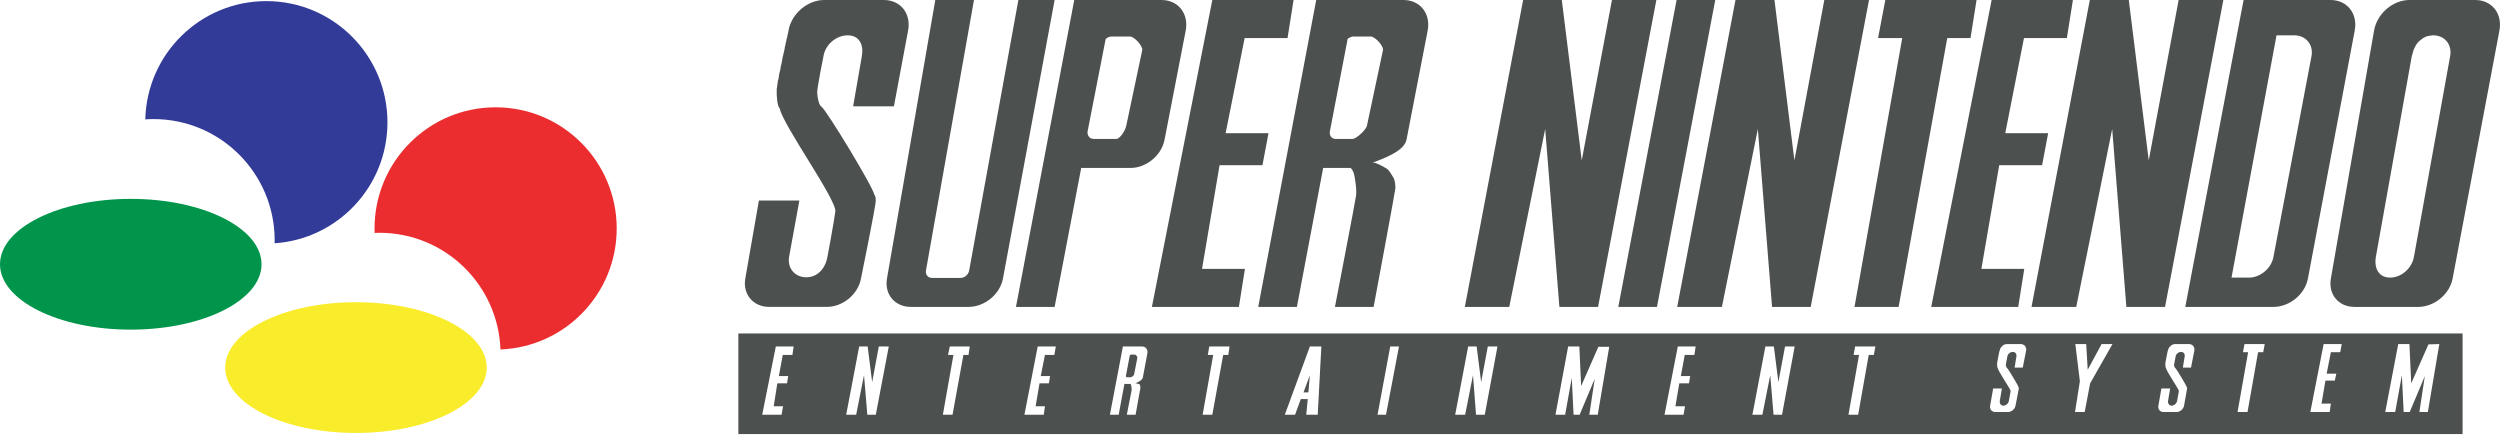
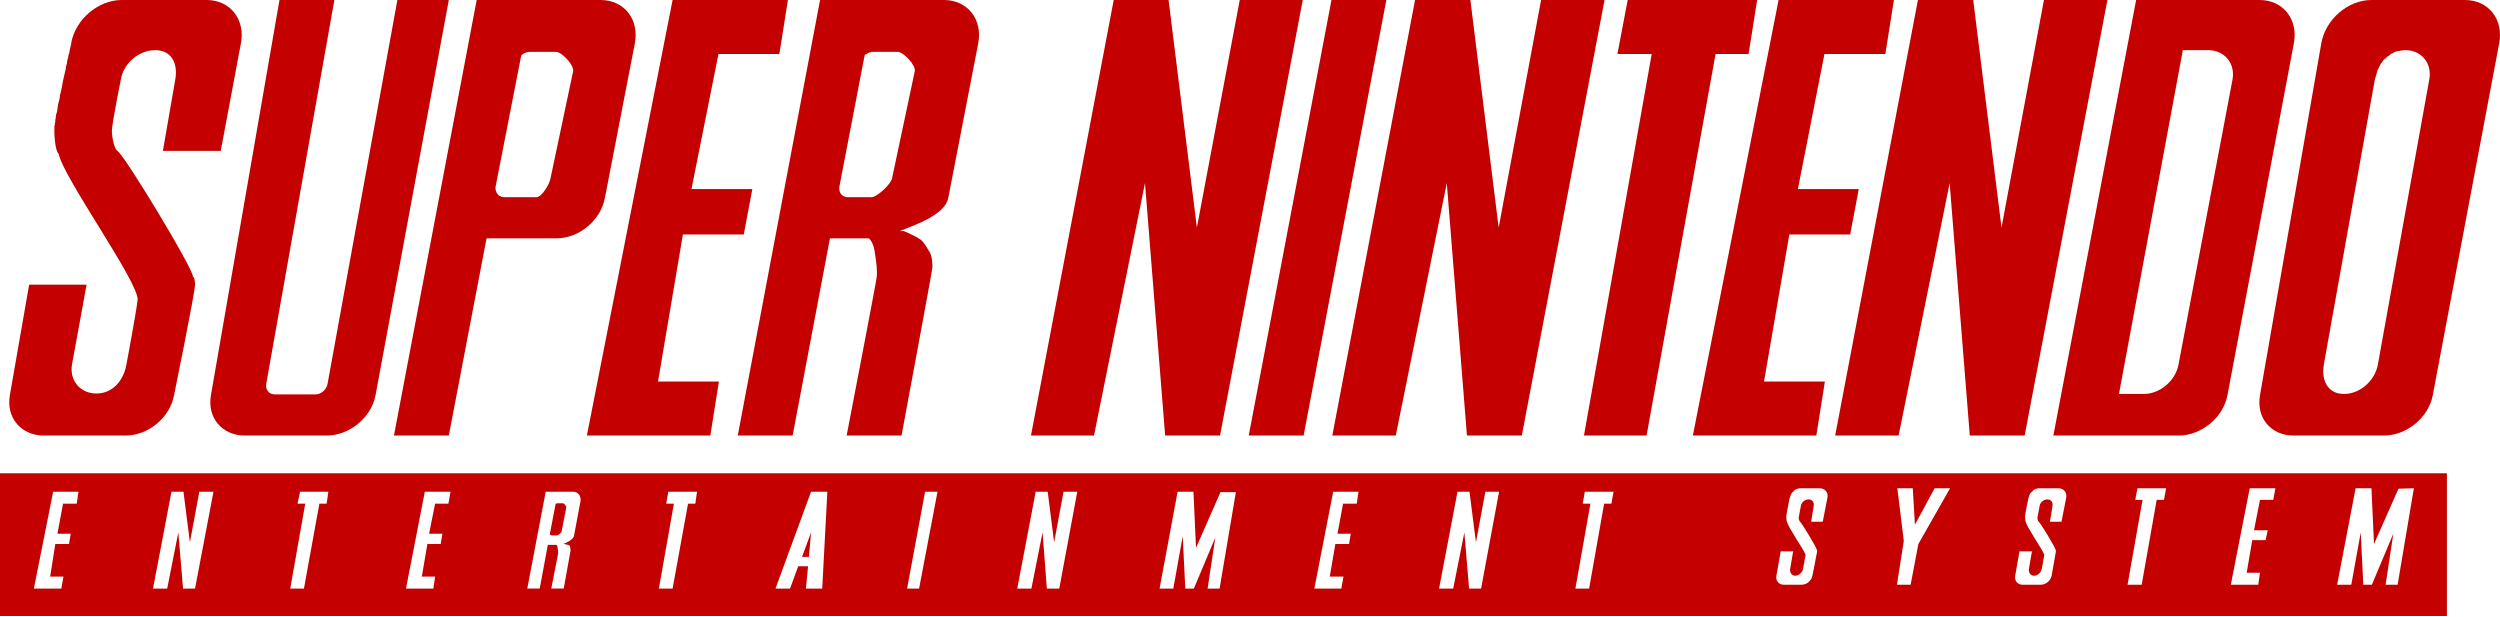
- <svg xmlns="http://www.w3.org/2000/svg" version="1.1" id="Ebene_1" x="0px" y="0px" width="566.929px" height="98.437px" viewBox="0 0 566.929 98.437" enable-background="new 0 0 566.929 98.437" xml:space="preserve">
+ <svg xmlns="http://www.w3.org/2000/svg" version="1.2" baseProfile="tiny" id="Ebene_1" x="0px" y="0px" width="399.49px" height="98.438px" viewBox="74.938 2 399.49 98.438" xml:space="preserve">
  <g>
-     <g>
-       <path id="path2842" fill="#01954B" d="M59.308,59.926c0.002,8.188-13.273,14.827-29.652,14.827    C13.279,74.755,0.001,68.117,0,59.928c0-0.001,0-0.001,0-0.002c-0.001-8.189,13.274-14.828,29.652-14.829    c16.377,0,29.655,6.639,29.656,14.826C59.308,59.925,59.308,59.925,59.308,59.926z" />
-       <path id="path3624" fill="#F9EC2B" d="M110.379,83.357c0.002,8.188-13.273,14.828-29.651,14.828    c-16.377,0-29.655-6.637-29.657-14.825c0-0.002,0-0.002,0-0.003c-0.002-8.188,13.273-14.828,29.651-14.829    c16.379,0,29.655,6.637,29.657,14.826C110.379,83.356,110.379,83.356,110.379,83.357z" />
-       <path id="path3644" fill="#323B98" d="M60.398,0.252c-14.947,0-27.095,11.946-27.449,26.822c0.621-0.043,1.239-0.069,1.871-0.069    c15.169,0,27.466,12.309,27.466,27.492c0,0.227-0.011,0.446-0.017,0.671c14.3-0.96,25.595-12.867,25.595-27.424    C87.864,12.561,75.567,0.252,60.398,0.252L60.398,0.252z" />
-       <path id="path3897" fill="#EB2D2F" d="M112.393,24.334c-15.165,0-27.458,12.301-27.458,27.474c0,0.338,0.005,0.68,0.017,1.013    c0.367-0.014,0.728-0.032,1.098-0.032c14.824,0,26.905,11.759,27.441,26.46c14.659-0.572,26.359-12.631,26.359-27.44    C139.851,36.635,127.558,24.334,112.393,24.334L112.393,24.334z" />
-     </g>
-     <path id="polyline2177" fill="#4C504E" d="M186.893,0c-3.758,0-7.412,3.09-8.083,6.918v0.069v0.068v0.069l-0.068,0.068V7.33v0.068   l-0.069,0.137v0.138l-0.069,0.137v0.206l-0.068,0.137v0.206l-0.069,0.205l-0.069,0.206L178.33,9.18l-0.137,0.479l-0.067,0.479   l-0.138,0.479l-0.069,0.547l-0.138,0.548l-0.136,0.616l-0.138,0.548l-0.205,1.165l-0.138,0.617l-0.137,0.547l-0.067,0.548   l-0.138,0.547l-0.136,0.548l-0.069,0.548l-0.069,0.479l-0.138,0.411l-0.069,0.479v0.206l-0.067,0.137v0.206v0.137l-0.068,0.206   v0.137v0.137l-0.069,0.137v0.069v0.068c-0.07,1.675,0.163,3.96,0.685,4.385c0.665,3.688,12.958,20.758,12.604,23.358   c-0.332,2.606-1.781,10.276-1.781,10.276c-0.446,2.585-2.21,4.657-4.794,4.657c-2.586,0-4.351-2.065-3.905-4.657l2.329-12.741   h-9.179l-3.083,17.674c-0.628,3.588,1.801,6.438,5.411,6.438h13.085c3.624,0,7.076-2.85,7.739-6.438c0,0,3.372-16.508,3.356-17.674   c-0.013-1.174-0.341-1.302-0.341-1.302c0-1.342-10.939-19.4-12.056-20.072c-0.481-0.281-0.877-2.069-0.892-3.15   c-0.021-1.074,1.439-8.289,1.439-8.289c0.444-2.585,2.894-4.658,5.48-4.658c2.585,0,3.664,2.073,3.219,4.658l-1.986,11.439h9.247   l3.22-17.194C206.663,3.09,204.213,0,200.455,0H186.893z M212.1,0l-10.959,63.16c-0.628,3.588,1.802,6.438,5.412,6.438h13.084   c3.624,0,7.138-2.85,7.809-6.438L239.158,0h-8.219l-11.167,61.377c-0.163,0.892-1.028,1.645-1.917,1.645h-6.509   c-0.911,0-1.519-0.747-1.371-1.645L220.869,0H212.1z M243.611,0L230.39,69.597h8.768l6.029-31.51h11.166   c3.632,0,7.074-2.871,7.739-6.438l4.795-24.73C269.611,3.083,267.167,0,263.41,0h-11.03H243.611z M274.917,0l-13.699,69.597h19.727   l1.37-8.631h-9.727l3.974-23.496h9.726l1.37-7.261h-9.725l4.315-21.578h9.728L293.344,0H274.917z M298.481,0L285.33,69.597h8.768   l5.96-31.51h6.235c0.818,0.763,0.915,2.171,1.024,2.877c0.164,1.025,0.334,2.333,0.208,3.357   c-0.114,1.017-4.797,25.276-4.797,25.276h8.769c0,0,4.933-26.428,4.933-26.852c0.014-0.431,0-1.785-0.478-2.534   c-0.322-0.48-0.873-1.583-1.509-1.986c-1.223-0.785-2.603-1.303-2.603-1.303h-0.62c2.512-0.989,7.24-2.618,7.744-5.274l4.794-24.73   C324.486,3.083,322.037,0,318.279,0H298.481z M345.405,0l-13.222,69.597h10.071l8.15-40.346l3.221,40.346h8.769L375.614,0h-10.069   l-6.851,36.375L354.173,0H345.405z M380.203,0l-13.22,69.597h8.769L388.97,0H380.203z M393.559,0L380.34,69.597h10.139   l8.151-40.346l3.22,40.346h8.769L423.84,0h-10.139l-6.781,36.375L402.398,0H393.559z M427.538,0l-1.646,8.632h5.481l-10.824,60.965   h10.003l11.028-60.965h5.274L448.225,0H427.538z M451.649,0l-13.698,69.597h19.726l1.371-8.631h-9.726l4.042-23.496h9.725   l1.371-7.261h-9.726l4.245-21.578h9.728L470.077,0H451.649z M473.913,0l-13.22,69.597h10.137l8.153-40.346l3.219,40.346h8.768   L504.193,0h-10.139l-6.782,36.375L482.749,0H473.913z M508.782,0l-13.223,69.597h20.003c3.633,0,7.137-2.85,7.81-6.438   l10.616-56.241C534.709,3.083,532.268,0,528.51,0H508.782z M546.388,0c-3.76,0-7.344,3.09-8.015,6.918l-9.798,56.241   c-0.635,3.588,1.74,6.438,5.347,6.438h14.452c3.624,0,7.138-2.85,7.812-6.438l10.615-56.241C567.529,3.09,565.072,0,561.322,0   H546.388z M516.248,8.015h4.042c2.585,0,4.349,2.073,3.903,4.658l-8.631,45.554c-0.451,2.585-2.962,4.727-5.548,4.727h-3.973   L516.248,8.015z M551.525,8.015h0.275c2.585,0,4.281,2.073,3.834,4.658l-8.217,45.554c-0.448,2.577-2.829,4.727-5.412,4.727   c-2.587,0-3.666-2.142-3.223-4.727l8.153-45.554l0.067-0.206l0.07-0.206l0.067-0.274l0.068-0.206l0.07-0.274l0.067-0.206   l0.07-0.206l0.134-0.205l0.069-0.206l0.138-0.206l0.068-0.205l0.138-0.206l0.138-0.137l0.135-0.205l0.138-0.206l0.205-0.137   l0.138-0.138l0.137-0.137l0.205-0.137l0.206-0.137l0.138-0.137l0.204-0.138l0.206-0.068l0.207-0.137l0.137-0.069l0.273-0.069   l0.205-0.068h0.204l0.206-0.069h0.275L551.525,8.015z M252.036,8.289h4.248c0.933,0,2.911,2.136,2.741,3.083l-3.632,17.194   c-0.169,0.89-1.37,2.945-2.258,2.945h-5.14h-0.068h-0.068l-0.069-0.068h-0.067h-0.069h-0.069h-0.069v-0.069h-0.069h-0.068   l-0.07-0.068h-0.068l-0.068-0.069l-0.068-0.068h-0.068V31.1l-0.069-0.068l-0.069-0.069v-0.069l-0.068-0.068l-0.07-0.069v-0.068   V30.62l-0.068-0.068v-0.069v-0.068l-0.07-0.069v-0.068c0-0.114-0.012-0.285,0-0.412l4.111-21.03   C251.111,8.527,251.571,8.289,252.036,8.289z M306.631,8.289h0.07h0.068h0.069h0.068h3.974c0.933,0,2.923,2.136,2.738,3.083   l-3.632,17.125c-0.159,0.897-2.389,3.014-3.286,3.014h-3.768c-0.777,0-1.314-0.511-1.369-1.231c0-0.114-0.016-0.278,0-0.412   l4.042-21.03l0.067-0.069l0.07-0.068l0.134-0.069h0.068l0.069-0.069l0.068-0.068h0.069l0.068-0.069h0.07l0.136-0.068h0.067h0.068   h0.067V8.289z M167.438,75.626v22.811h391.005V75.626H167.438z M454.872,78.023h0.066h0.067h0.07h0.067h0.068h3.017   c0.811,0,1.395,0.651,1.232,1.507l-0.755,3.838h-1.848l0.409-2.535c0.094-0.573-0.244-1.029-0.823-1.029   c-0.571,0-1.135,0.454-1.232,1.029l-0.34,1.85c-0.058,0.11,0.114,0.629,0.204,0.686c0.254,0.146,2.671,4.153,2.671,4.451   c0.058,0.149,0.09,0.22,0.067,0.275c-0.069,0.501-0.753,3.903-0.753,3.903c-0.147,0.781-0.907,1.438-1.712,1.438h-2.877   c-0.799,0-1.313-0.657-1.165-1.438l0.686-3.903h1.988l-0.479,2.809c-0.092,0.571,0.239,1.095,0.818,1.095   c0.554,0,1.144-0.52,1.237-1.095l0.409-2.261c-0.367-0.945-2.791-4.388-2.946-5.207c-0.106-0.092-0.152-0.587-0.136-0.959   c0.021-0.407,0.547-2.946,0.547-2.946h0.07v-0.068v-0.067v-0.068l0.067-0.138v-0.067l0.066-0.07v-0.068l0.069-0.067v-0.068   l0.068-0.067l0.07-0.07v-0.067h0.067l0.07-0.068l0.067-0.07l0.068-0.067v-0.07h0.069l0.066-0.067l0.067-0.068h0.07l0.068-0.067   h0.069l0.068-0.068h0.067h0.138L454.872,78.023z M470.625,78.023h2.467l0.342,5.824l3.15-5.824h2.468l-5.07,8.906l-1.233,6.507   h-2.191l1.097-6.988L470.625,78.023z M493.026,78.023h0.067h0.07h0.067h0.07h0.067h3.013c0.812,0,1.381,0.651,1.233,1.507   l-0.754,3.838h-1.85l0.413-2.535c0.091-0.573-0.243-1.029-0.822-1.029c-0.574,0-1.144,0.454-1.233,1.029l-0.343,1.85   c-0.072,0.11,0.092,0.629,0.205,0.686c0.242,0.146,2.671,4.153,2.671,4.451c0.072,0.149,0.07,0.22,0.07,0.275   c-0.094,0.501-0.686,3.903-0.686,3.903c-0.147,0.781-0.915,1.438-1.714,1.438h-2.944c-0.798,0-1.314-0.657-1.167-1.438l0.686-3.903   h1.987l-0.479,2.809c-0.092,0.571,0.264,1.095,0.823,1.095c0.571,0,1.119-0.52,1.232-1.095l0.41-2.261   c-0.374-0.945-2.787-4.388-2.945-5.207c-0.105-0.092-0.149-0.587-0.136-0.959c0.021-0.407,0.548-2.946,0.548-2.946l0.067-0.068   v-0.067v-0.068l0.068-0.138v-0.067l0.069-0.07v-0.068l0.068-0.067v-0.068l0.069-0.067l0.068-0.07v-0.067h0.07l0.065-0.068   l0.068-0.07l0.069-0.067l0.068-0.07l0.067-0.067l0.07-0.068h0.068l0.069-0.067h0.068l0.067-0.068h0.068h0.136L493.026,78.023z    M508.986,78.023h4.591l-0.344,1.851h-1.165l-2.396,13.563h-2.26l2.396-13.563h-1.163L508.986,78.023z M526.934,78.023h4.109   l-0.344,1.851h-2.124l-0.956,4.864h2.191l-0.344,1.574h-2.124l-0.889,5.206h2.121l-0.271,1.918h-4.385L526.934,78.023z    M543.853,78.023h2.535l0.409,8.906l3.906-8.836l2.465-0.07l-2.601,15.413h-1.918l1.232-8.15l-3.426,8.15h-1.371l-0.409-8.358   l-1.508,8.358h-2.262L543.853,78.023z M175.932,78.573h4.042l-0.275,1.916h-2.191l-0.89,4.797h2.124l-0.275,1.644h-2.192   l-0.821,5.207h2.123l-0.343,1.917h-4.384L175.932,78.573z M194.838,78.573h1.918l1.027,8.083l1.506-8.083h2.262l-2.947,15.48   h-1.917l-0.754-8.976l-1.78,8.976h-2.262L194.838,78.573z M215.389,78.573h4.521l-0.273,1.916h-1.165l-2.466,13.564h-2.19   l2.396-13.564h-1.233L215.389,78.573z M235.323,78.573h4.11l-0.343,1.916h-2.124l-0.959,4.797h2.124l-0.274,1.644h-2.123   l-0.89,5.207h2.123l-0.273,1.917h-4.384L235.323,78.573z M254.641,78.573h4.383c0.813,0,1.327,0.719,1.165,1.574l-1.027,5.48   c-0.114,0.593-1.157,1.078-1.714,1.302h0.138h0.068h0.07v0.068h0.068h0.07h0.066h0.07l0.068,0.067h0.068h0.068h0.07v0.068h0.068   h0.07v0.07h0.068c0.092,0.165,0.136,0.659,0.136,0.753c0,0.092-1.097,6.097-1.097,6.097h-1.986c0,0,1.061-5.394,1.097-5.617   c0.022-0.24-0.026-0.529-0.068-0.753c-0.016-0.166-0.024-0.45-0.206-0.618h-1.371l-1.301,6.988h-1.987L254.641,78.573z    M274.231,78.573h4.589l-0.273,1.916h-1.163l-2.467,13.564h-2.192l2.397-13.564h-1.232L274.231,78.573z M297.042,78.573h2.604   l-0.822,15.48h-2.604l0.342-3.563h-1.574l-1.303,3.563h-2.327L297.042,78.573z M315.266,78.573h1.986l-2.947,15.48h-1.918   L315.266,78.573z M332.937,78.573h1.92l1.026,8.083l1.509-8.083h2.191l-2.877,15.48h-1.986l-0.685-8.976l-1.784,8.976h-2.258   L332.937,78.573z M355.612,78.573h2.535l0.409,8.974l3.908-8.905h2.463l-2.602,15.412h-1.917l1.232-8.152l-3.427,8.152h-1.37   l-0.409-8.356l-1.507,8.356h-2.193L355.612,78.573z M380.478,78.573h4.042l-0.276,1.916h-2.191l-0.889,4.797h2.123l-0.275,1.644   h-2.191l-0.89,5.207h2.19l-0.342,1.917h-4.315L380.478,78.573z M400.342,78.573h1.918l1.028,8.083l1.507-8.083h2.191l-2.875,15.48   h-1.918l-0.755-8.976l-1.782,8.976h-2.26L400.342,78.573z M420.688,78.573h4.589l-0.342,1.916h-1.163l-2.399,13.564h-2.193   l2.399-13.564h-1.232L420.688,78.573z M256.491,80.42c-0.108,0-0.198,0.064-0.276,0.138l-0.89,4.657c0,0.038,0,0.032,0,0.07   c0,0.149,0.104,0.273,0.274,0.273h0.821c0.204,0,0.717-0.411,0.755-0.617l0.751-3.836c0.036-0.22-0.342-0.686-0.547-0.686H256.491z    M297.042,85.078l-1.437,3.905h1.095L297.042,85.078z" />
+     <path id="polyline2177" fill="#C40000" d="M94.393,2c-3.758,0-7.412,3.09-8.083,6.918v0.069v0.068v0.068l-0.068,0.068V9.33v0.068   l-0.069,0.137v0.138L86.104,9.81v0.206l-0.068,0.137v0.206l-0.069,0.205l-0.069,0.206l-0.068,0.41l-0.137,0.479l-0.067,0.479   l-0.138,0.479l-0.069,0.547l-0.138,0.548l-0.136,0.616l-0.138,0.548l-0.205,1.165l-0.138,0.617l-0.137,0.547l-0.067,0.548   L84.322,18.3l-0.136,0.549l-0.069,0.548l-0.069,0.479l-0.138,0.411l-0.069,0.479v0.206l-0.067,0.137v0.206v0.137l-0.068,0.206   v0.137v0.138l-0.069,0.137v0.069v0.067c-0.07,1.675,0.163,3.96,0.685,4.385c0.665,3.688,12.958,20.759,12.604,23.358   c-0.332,2.606-1.781,10.276-1.781,10.276c-0.446,2.585-2.21,4.656-4.794,4.656c-2.586,0-4.351-2.064-3.905-4.656l2.329-12.741   h-9.179l-3.083,17.674c-0.628,3.588,1.801,6.438,5.411,6.438h13.085c3.624,0,7.076-2.851,7.739-6.438   c0,0,3.372-16.508,3.356-17.674c-0.013-1.174-0.341-1.302-0.341-1.302c0-1.343-10.939-19.4-12.056-20.072   c-0.481-0.281-0.877-2.069-0.892-3.15c-0.021-1.074,1.439-8.289,1.439-8.289c0.444-2.585,2.894-4.657,5.48-4.657   c2.585,0,3.664,2.072,3.219,4.657l-1.986,11.439h9.247l3.22-17.194C114.163,5.09,111.713,2,107.955,2H94.393z M119.6,2   l-10.959,63.16c-0.628,3.588,1.802,6.438,5.412,6.438h13.084c3.624,0,7.138-2.851,7.809-6.438L146.658,2h-8.219l-11.167,61.377   c-0.163,0.893-1.028,1.646-1.917,1.646h-6.509c-0.911,0-1.519-0.747-1.371-1.646L128.369,2H119.6z M151.111,2L137.89,71.597h8.768   l6.029-31.511h11.166c3.632,0,7.074-2.871,7.739-6.438l4.795-24.73C177.111,5.083,174.667,2,170.91,2h-11.03H151.111z M182.417,2   l-13.699,69.598h19.727l1.37-8.632h-9.727l3.974-23.495h9.727l1.369-7.262h-9.725l4.315-21.578h9.728L200.843,2H182.417z    M205.981,2L192.83,71.597h8.769l5.96-31.511h6.234c0.818,0.764,0.916,2.171,1.025,2.877c0.162,1.025,0.334,2.333,0.207,3.357   c-0.113,1.017-4.797,25.276-4.797,25.276h8.77c0,0,4.932-26.429,4.932-26.853c0.016-0.431,0-1.785-0.477-2.534   c-0.322-0.479-0.873-1.583-1.51-1.985c-1.223-0.785-2.604-1.304-2.604-1.304h-0.619c2.512-0.988,7.24-2.617,7.744-5.273   l4.793-24.73C231.986,5.083,229.537,2,225.779,2H205.981z M252.906,2l-13.223,69.598h10.07l8.15-40.347l3.221,40.347h8.77   L283.115,2h-10.07l-6.85,36.375L261.673,2H252.906z M287.703,2l-13.219,69.598h8.768L296.47,2H287.703z M301.058,2l-13.219,69.598   h10.139l8.152-40.347l3.219,40.347h8.77L331.339,2h-10.139l-6.781,36.375L309.898,2H301.058z M335.039,2l-1.646,8.632h5.48   l-10.824,60.966h10.004l11.027-60.966h5.273L355.724,2H335.039z M359.15,2l-13.699,69.598h19.727l1.371-8.632h-9.727l4.043-23.495   h9.725l1.371-7.262h-9.727l4.244-21.578h9.729L377.578,2H359.15z M381.414,2l-13.221,69.598h10.137l8.154-40.347l3.219,40.347   h8.768L411.693,2h-10.139l-6.783,36.375L390.25,2H381.414z M416.283,2l-13.225,69.598h20.004c3.633,0,7.137-2.851,7.811-6.438   l10.615-56.241C442.208,5.083,439.767,2,436.009,2H416.283z M453.888,2c-3.76,0-7.344,3.09-8.016,6.918l-9.797,56.241   c-0.635,3.588,1.74,6.438,5.346,6.438h14.453c3.623,0,7.137-2.851,7.811-6.438L474.3,8.918C475.029,5.09,472.572,2,468.822,2   H453.888z M423.748,10.015h4.043c2.584,0,4.348,2.072,3.902,4.657l-8.631,45.555c-0.451,2.585-2.963,4.727-5.549,4.727h-3.973   L423.748,10.015z M459.025,10.015h0.275c2.584,0,4.281,2.072,3.834,4.657l-8.217,45.555c-0.449,2.577-2.83,4.727-5.412,4.727   c-2.588,0-3.666-2.142-3.223-4.727l8.152-45.555l0.066-0.206l0.07-0.206l0.066-0.273l0.068-0.206l0.07-0.274l0.066-0.206   l0.07-0.206l0.135-0.204l0.068-0.206l0.139-0.206l0.068-0.205l0.137-0.206l0.139-0.137l0.135-0.205l0.139-0.206l0.205-0.138   l0.137-0.138l0.139-0.137l0.203-0.138l0.207-0.137l0.139-0.137l0.203-0.138l0.207-0.068l0.205-0.137l0.139-0.069l0.271-0.069   l0.205-0.067h0.205l0.205-0.069h0.275L459.025,10.015z M159.536,10.289h4.248c0.933,0,2.911,2.136,2.741,3.083l-3.632,17.194   c-0.169,0.89-1.37,2.944-2.258,2.944h-5.14h-0.068h-0.068l-0.069-0.067h-0.067h-0.069h-0.069h-0.069v-0.069h-0.069h-0.068   l-0.07-0.067h-0.068l-0.068-0.069l-0.068-0.068h-0.068V33.1l-0.069-0.068l-0.069-0.069v-0.068l-0.068-0.068l-0.07-0.069v-0.067   V32.62l-0.068-0.068v-0.068v-0.068l-0.07-0.068v-0.068c0-0.114-0.012-0.285,0-0.412l4.111-21.03   C158.611,10.527,159.071,10.289,159.536,10.289z M214.13,10.289h0.07h0.068h0.068h0.068h3.975c0.934,0,2.922,2.136,2.738,3.083   l-3.633,17.125c-0.158,0.897-2.389,3.014-3.285,3.014h-3.769c-0.777,0-1.313-0.511-1.369-1.23c0-0.114-0.017-0.278,0-0.412   l4.042-21.03l0.066-0.068l0.07-0.068l0.135-0.069h0.067l0.069-0.068l0.068-0.068h0.068l0.068-0.069h0.07l0.135-0.067h0.068h0.067   h0.067v-0.069H214.13z M74.938,77.626v22.812h391.005V77.626H74.938z M362.373,80.023h0.066h0.066h0.07h0.066h0.068h3.016   c0.813,0,1.396,0.65,1.232,1.507l-0.754,3.838h-1.848l0.408-2.535c0.094-0.573-0.244-1.028-0.822-1.028   c-0.572,0-1.137,0.453-1.232,1.028l-0.34,1.851c-0.059,0.109,0.113,0.629,0.203,0.686c0.254,0.146,2.672,4.153,2.672,4.451   c0.057,0.148,0.09,0.22,0.066,0.275c-0.068,0.501-0.754,3.902-0.754,3.902c-0.146,0.781-0.906,1.438-1.711,1.438h-2.877   c-0.799,0-1.313-0.657-1.166-1.438l0.688-3.902h1.986L361,92.904c-0.092,0.571,0.24,1.095,0.818,1.095   c0.555,0,1.145-0.52,1.236-1.095l0.41-2.261c-0.367-0.945-2.791-4.389-2.947-5.207c-0.105-0.093-0.15-0.587-0.135-0.959   c0.021-0.407,0.547-2.946,0.547-2.946H361v-0.068v-0.066v-0.068l0.066-0.138v-0.067l0.066-0.07v-0.067l0.068-0.067V80.85   l0.068-0.067l0.07-0.07v-0.066h0.066l0.07-0.068l0.066-0.07l0.068-0.066v-0.07h0.068l0.066-0.066l0.066-0.068h0.07l0.068-0.067   h0.068l0.068-0.067h0.068h0.137L362.373,80.023z M378.125,80.023h2.467l0.342,5.824l3.15-5.824h2.469l-5.07,8.906l-1.232,6.507   h-2.191l1.098-6.988L378.125,80.023z M400.527,80.023h0.066h0.07h0.066h0.07h0.066h3.014c0.813,0,1.381,0.65,1.232,1.507   l-0.754,3.838h-1.85l0.412-2.535c0.092-0.573-0.242-1.028-0.822-1.028c-0.572,0-1.143,0.453-1.232,1.028l-0.342,1.851   c-0.072,0.109,0.092,0.629,0.203,0.686c0.242,0.146,2.672,4.153,2.672,4.451c0.072,0.148,0.07,0.22,0.07,0.275   c-0.094,0.501-0.686,3.902-0.686,3.902c-0.148,0.781-0.916,1.438-1.715,1.438h-2.943c-0.799,0-1.314-0.657-1.168-1.438l0.686-3.902   h1.988l-0.479,2.809c-0.094,0.571,0.264,1.095,0.822,1.095c0.57,0,1.119-0.52,1.232-1.095l0.41-2.261   c-0.375-0.945-2.787-4.389-2.945-5.207c-0.105-0.093-0.148-0.587-0.137-0.959c0.021-0.407,0.549-2.946,0.549-2.946l0.066-0.068   v-0.066v-0.068l0.068-0.138v-0.067l0.068-0.07v-0.067l0.068-0.067V80.85l0.068-0.067l0.068-0.07v-0.066h0.07l0.064-0.068   l0.068-0.07l0.068-0.066l0.068-0.07l0.068-0.066l0.068-0.068h0.068l0.07-0.067h0.066l0.068-0.067h0.066h0.137L400.527,80.023z    M416.486,80.023h4.592l-0.344,1.851h-1.166l-2.396,13.563h-2.26l2.396-13.563h-1.164L416.486,80.023z M434.433,80.023h4.109   l-0.344,1.851h-2.123l-0.957,4.864h2.191l-0.344,1.574h-2.125l-0.889,5.206h2.121l-0.271,1.918h-4.385L434.433,80.023z    M451.353,80.023h2.535l0.408,8.906l3.906-8.837l2.465-0.069l-2.6,15.413h-1.918l1.23-8.15l-3.426,8.15h-1.371l-0.408-8.358   l-1.508,8.358h-2.262L451.353,80.023z M83.432,80.573h4.042l-0.275,1.916h-2.191l-0.89,4.797h2.124l-0.275,1.645h-2.192   l-0.821,5.207h2.123l-0.343,1.917H80.35L83.432,80.573z M102.338,80.573h1.918l1.027,8.083l1.506-8.083h2.262l-2.947,15.479h-1.917   l-0.754-8.976l-1.78,8.976h-2.262L102.338,80.573z M122.889,80.573h4.521l-0.273,1.916h-1.165l-2.466,13.564h-2.19l2.396-13.564   h-1.233L122.889,80.573z M142.823,80.573h4.11l-0.343,1.916h-2.124l-0.959,4.797h2.124l-0.274,1.645h-2.123l-0.89,5.207h2.123   l-0.273,1.917h-4.384L142.823,80.573z M162.141,80.573h4.383c0.813,0,1.327,0.719,1.165,1.574l-1.027,5.479   c-0.114,0.594-1.157,1.078-1.714,1.303h0.138h0.068h0.07v0.067h0.068h0.07h0.066h0.07l0.068,0.067h0.068h0.068h0.07v0.067h0.068   h0.07v0.07h0.068c0.092,0.165,0.136,0.659,0.136,0.753c0,0.092-1.097,6.097-1.097,6.097h-1.986c0,0,1.061-5.394,1.097-5.616   c0.022-0.24-0.026-0.529-0.068-0.753c-0.016-0.166-0.024-0.45-0.206-0.618h-1.371l-1.301,6.987h-1.987L162.141,80.573z    M181.731,80.573h4.589l-0.273,1.916h-1.163l-2.467,13.564h-2.192l2.397-13.564h-1.232L181.731,80.573z M204.542,80.573h2.604   l-0.822,15.479h-2.604l0.342-3.563h-1.574l-1.303,3.563h-2.327L204.542,80.573z M222.765,80.573h1.986l-2.947,15.479h-1.918   L222.765,80.573z M240.437,80.573h1.92l1.025,8.083l1.51-8.083h2.191l-2.877,15.479h-1.986l-0.686-8.976l-1.783,8.976h-2.258   L240.437,80.573z M263.113,80.573h2.535l0.408,8.974l3.908-8.904h2.463l-2.602,15.412h-1.918l1.232-8.152l-3.428,8.152h-1.369   l-0.41-8.356l-1.506,8.356h-2.193L263.113,80.573z M287.978,80.573h4.041l-0.275,1.916h-2.191l-0.889,4.797h2.123l-0.275,1.645   h-2.189l-0.891,5.207h2.189l-0.342,1.917h-4.314L287.978,80.573z M307.841,80.573h1.918l1.029,8.083l1.506-8.083h2.191   l-2.875,15.479h-1.918l-0.754-8.976l-1.783,8.976h-2.26L307.841,80.573z M328.187,80.573h4.59l-0.342,1.916h-1.164l-2.398,13.564   h-2.193l2.4-13.564h-1.232L328.187,80.573z M163.991,82.42c-0.108,0-0.198,0.064-0.276,0.139l-0.89,4.656c0,0.038,0,0.032,0,0.07   c0,0.149,0.104,0.273,0.274,0.273h0.821c0.204,0,0.717-0.411,0.755-0.617l0.751-3.836c0.036-0.221-0.342-0.687-0.547-0.687   L163.991,82.42L163.991,82.42z M204.542,87.078l-1.438,3.905h1.096L204.542,87.078z" />
  </g>
</svg>
